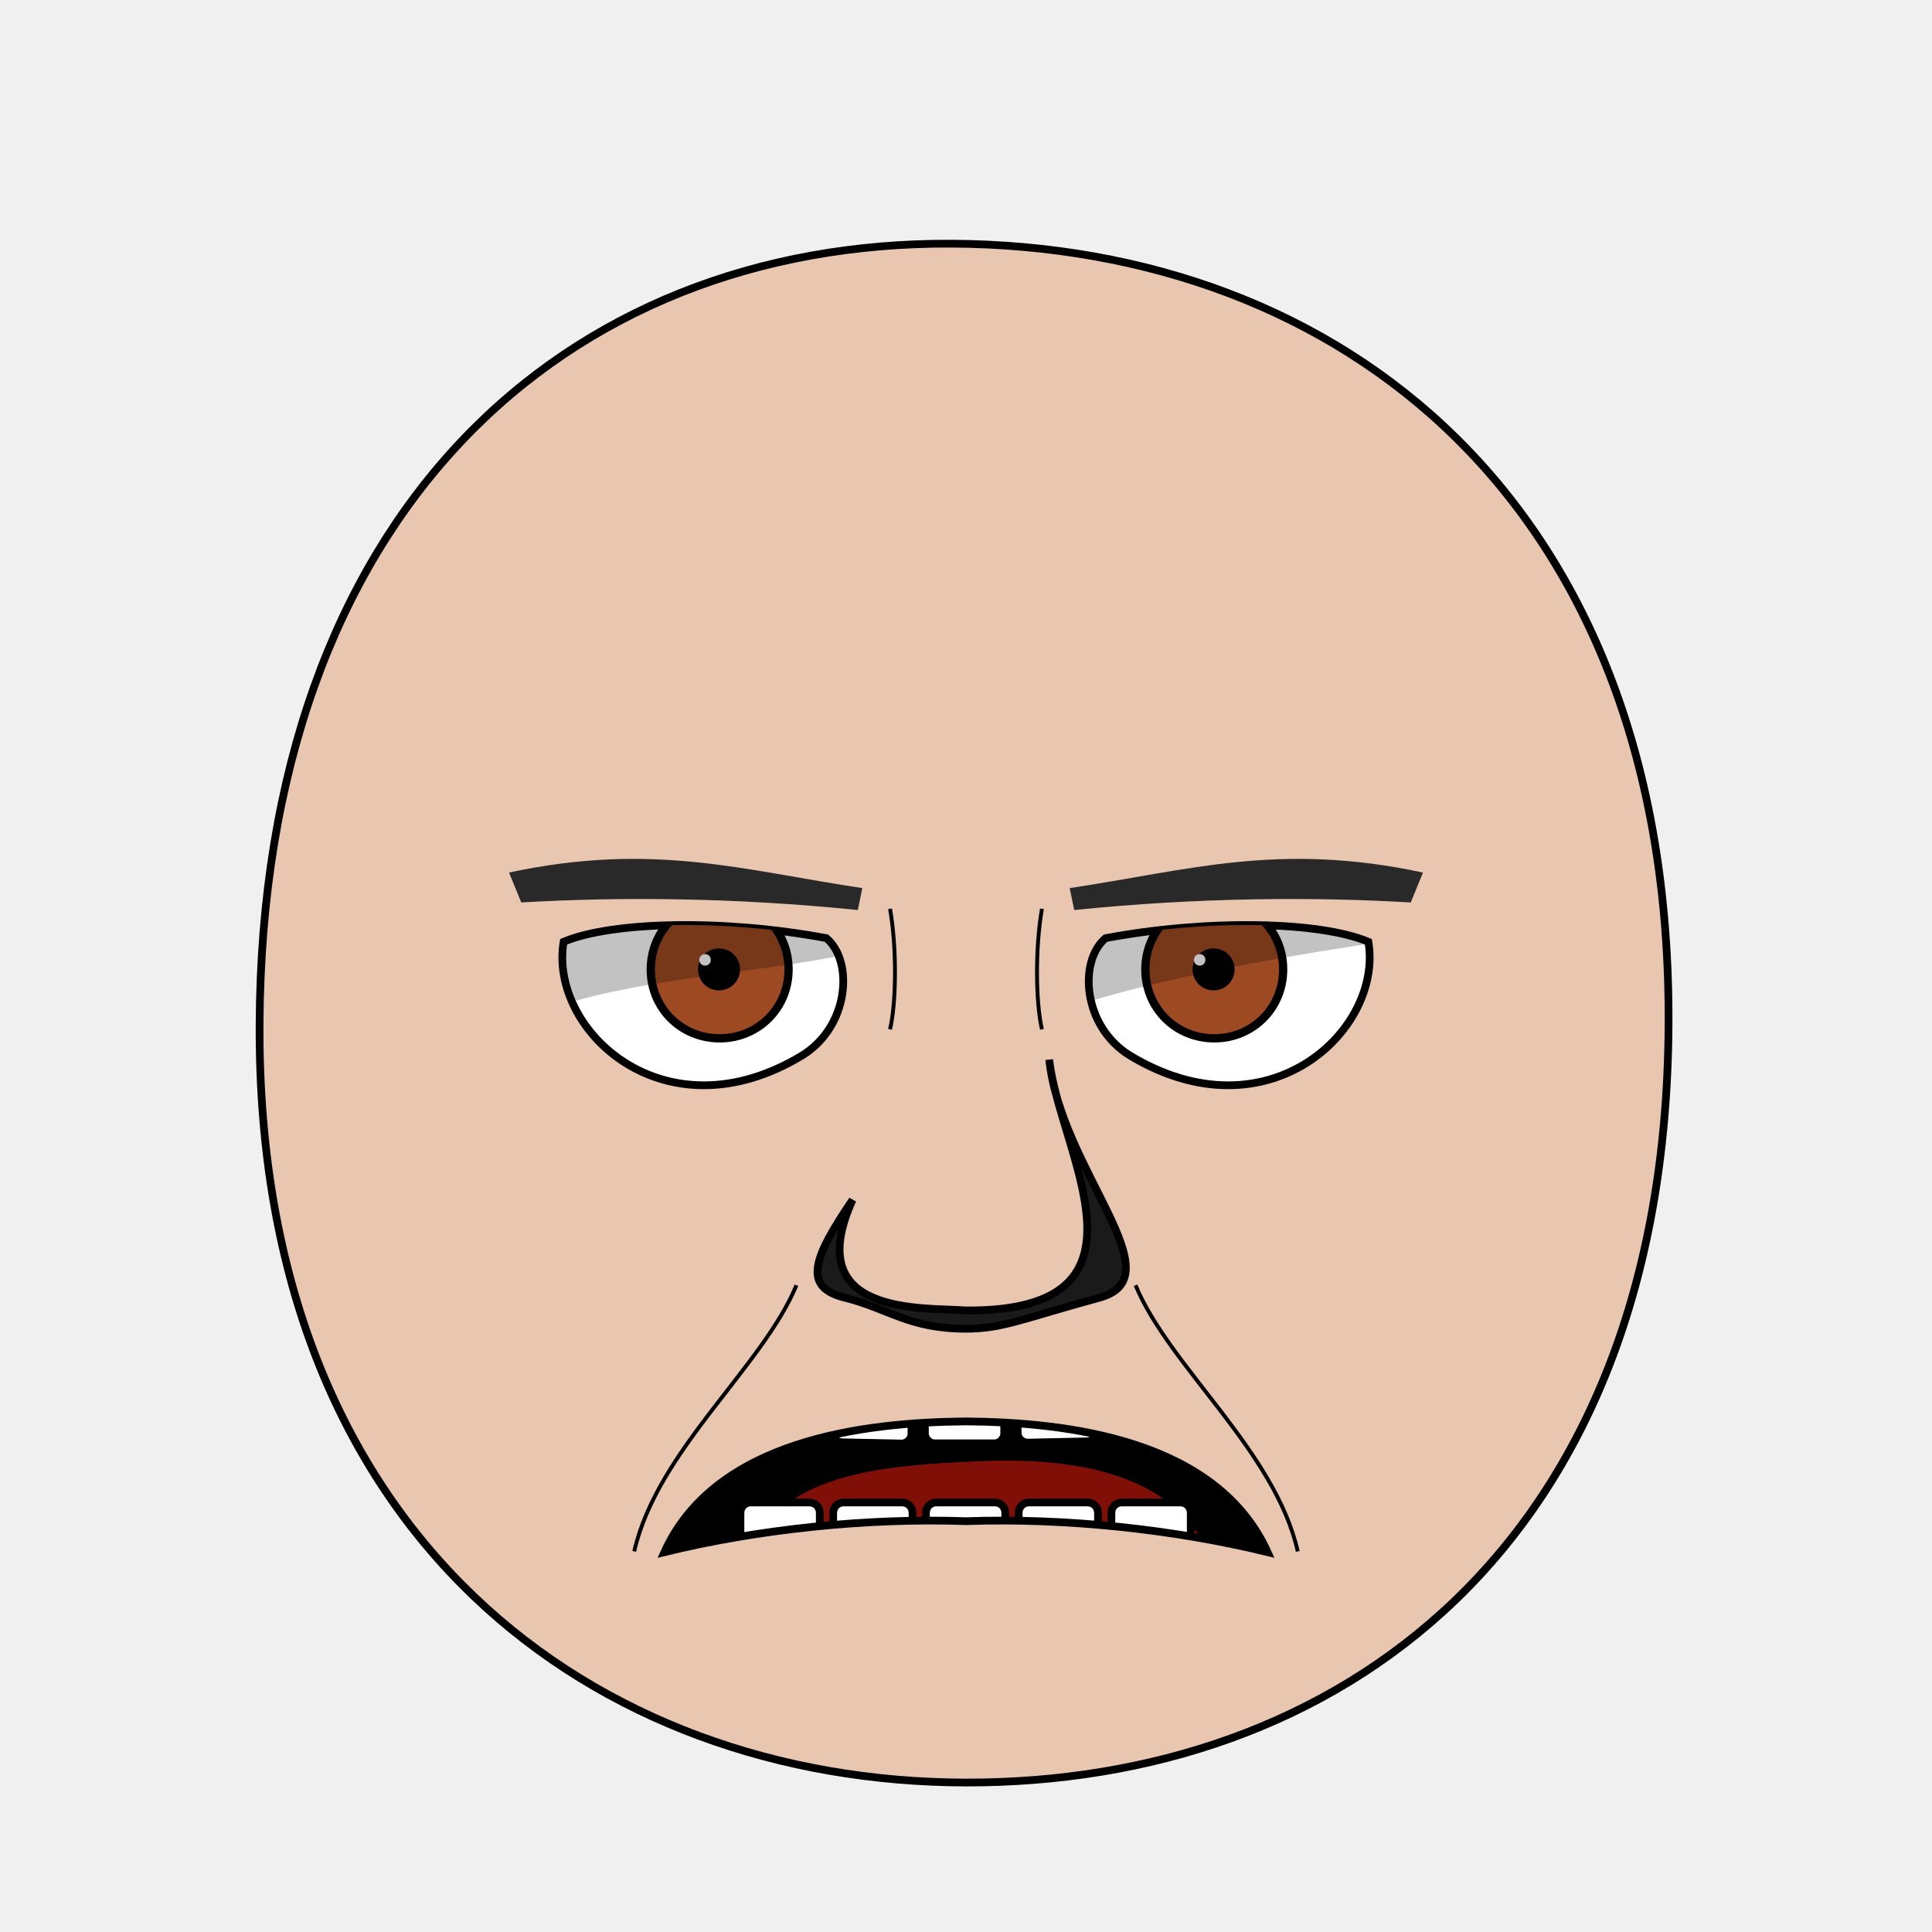
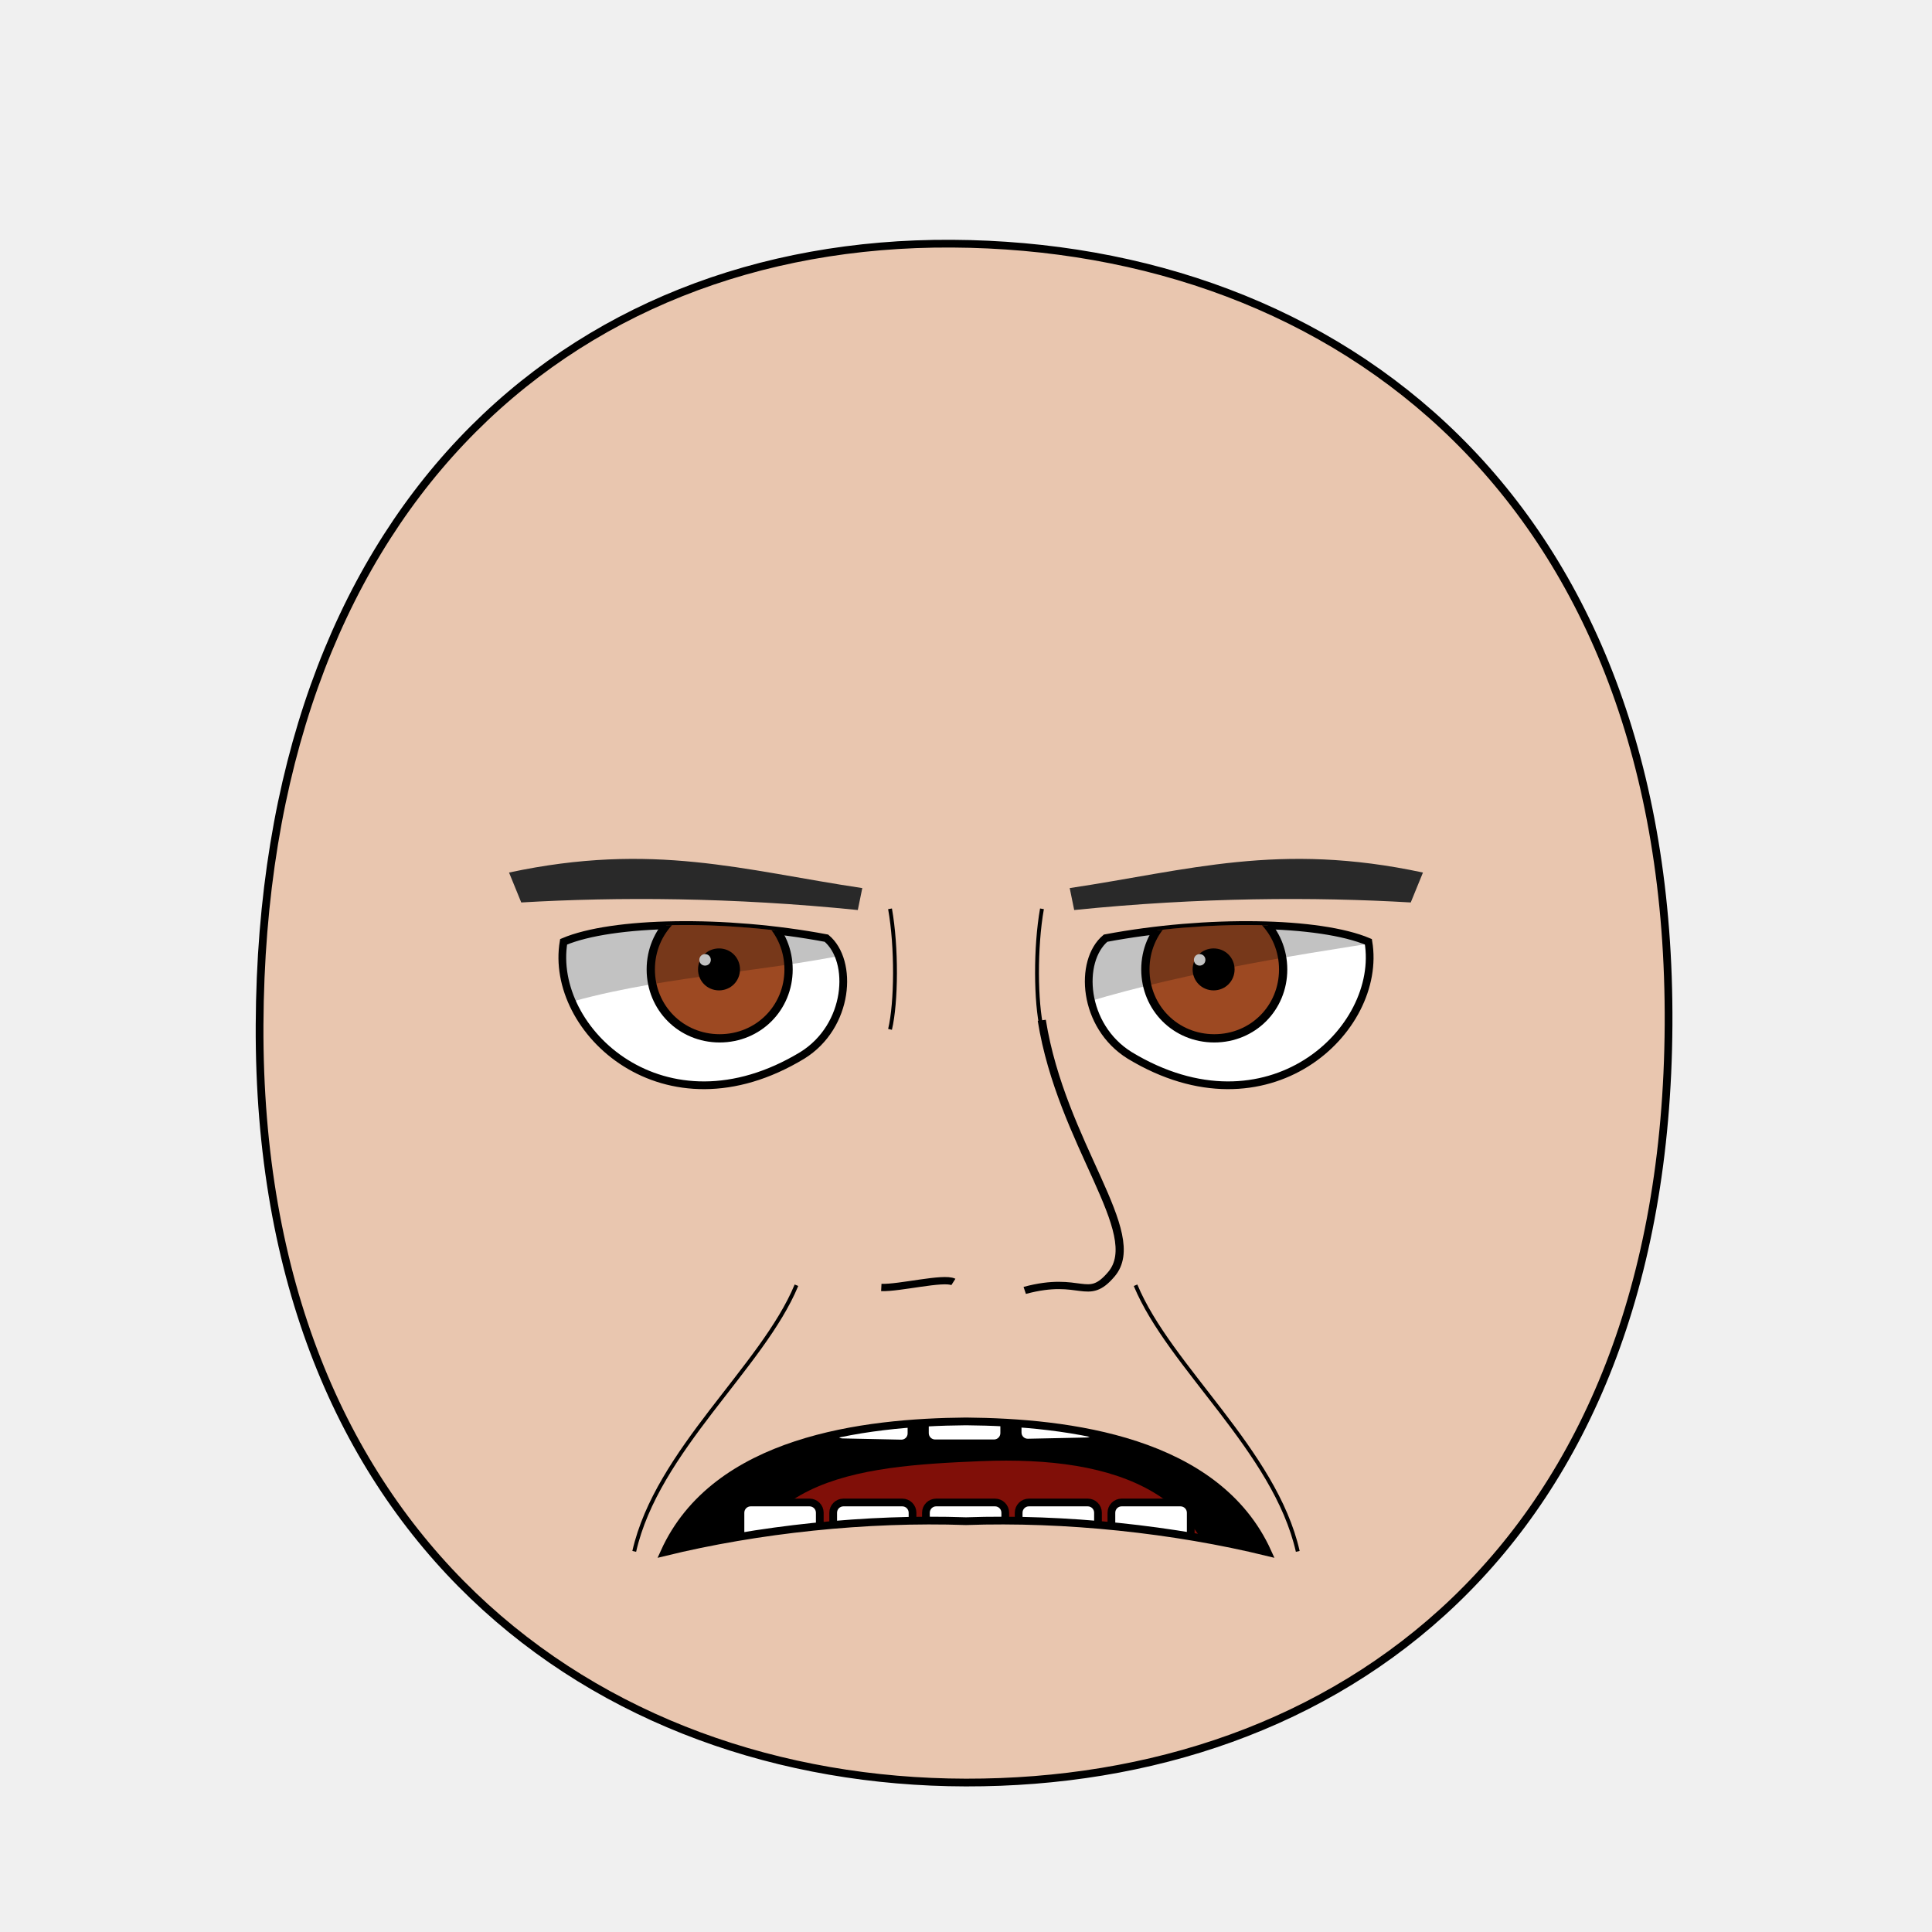
<svg xmlns="http://www.w3.org/2000/svg" xmlns:xlink="http://www.w3.org/1999/xlink" id="emoticon-front-view" viewBox="0 0 250 250" height="100%" width="100%" version="1.1">
  <defs id="defs">
    <clipPath id="clipPath-left-eye">
      <use transform="matrix(1,0,0,1,0,0)" x="0" width="1" xlink:href="#left-eye-outline" height="1" y="0" id="use-left-eye-outline-1" />
    </clipPath>
    <clipPath id="clipPath-right-eye">
      <use transform="matrix(-1,0,0,1,250,0)" id="use-left-eye-outline-2" y="0" height="250" xlink:href="#left-eye-outline" width="250" x="0" morph="fixed" />
    </clipPath>
    <clipPath id="clipPath-mouth" clipPathUnits="userSpaceOnUse">
      <use transform="matrix(1,0,0,1,0,0)" height="250" y="0" x="0" xlink:href="#mouth-outline" id="use-mouth-outline" width="250" />
    </clipPath>
  </defs>
  <g id="head">
    <path d="M 124.98,230.66 C 172.77,230.75 215.51,200.57 215.91,132.64 216.3,64.72 173.26,31.81 123.18,31.53 73.1,31.24 33.88,66.28 33.59,132.64 33.3,199.01 77.19,230.57 124.98,230.66 Z" style="fill:#e9c6af;stroke:#000000;stroke-width:1" id="head-outline" />
  </g>
  <g id="left-eye">
    <path d="m 106.938,121.399 c 3.523,2.958 2.982,11.391 -3.128,15.171 -17.83,10.79 -32.8,-3.25 -30.88,-14.7 6.275,-2.663 20.858,-2.943 34.008,-0.471 z" style="fill:#ffffff;stroke:#000000;stroke-width:1" id="left-eye-outline" />
    <g clip-path="url(#clipPath-left-eye)" id="left-eyeball">
      <g id="left-lens">
        <path d="M 1,0.5 C 1,0.78 0.78,1 0.5,1 0.22,1 0,0.78 0,0.5 0,0.22 0.22,0 0.5,0 0.78,0 1,0.22 1,0.5 z" transform="matrix(17.83,0,0,17.83,84.21,116.53)" style="fill:#9d4922;stroke:#000000;stroke-width:0.06" id="iris" morph="relative" />
        <path d="M 1,0.5 C 1,0.78 0.78,1 0.5,1 0.22,1 0,0.78 0,0.5 0,0.22 0.22,0 0.5,0 0.78,0 1,0.22 1,0.5 z" transform="matrix(4.64,0,0,4.64,90.72,123.12)" style="fill:#000000;stroke:#000000;stroke-width:0.17" id="pupil" morph="relative" />
        <path d="M 1,0.5 C 1,0.78 0.78,1 0.5,1 0.22,1 0,0.78 0,0.5 0,0.22 0.22,0 0.5,0 0.78,0 1,0.22 1,0.5 z" transform="matrix(1.49,0,0,1.49,90.49,123.46)" style="fill:#ffffff;stroke:none" id="glare" morph="transform-only" />
      </g>
      <path d="M 50,75 125,75 125,118.99 C 100.04,129.47 71.79,121.99 50,142.9 Z" style="opacity:0.24;fill:#000000;stroke:#000000;stroke-width:0px" id="left-lid-shadow" />
    </g>
  </g>
  <g id="right-eye">
    <use transform="matrix(-1,0,0,1,250,0)" id="right-eye-outline" y="0" height="250" xlink:href="#left-eye-outline" width="250" x="0" morph="fixed" />
    <g clip-path="url(#clipPath-right-eye)" id="right-eyeball">
      <use transform="matrix(1,0,0,1,64,0)" id="right-lens" y="0" height="1" xlink:href="#left-lens" width="1" x="0" morph="fixed" />
      <path d="M 125,135.96 125,75 200,75 200,118.41 C 184.51,121.78 145.42,124.69 125,135.96 Z" style="opacity:0.24;fill:#000000;stroke:#000000;stroke-width:0px" id="right-lid-shadow" />
    </g>
  </g>
  <path d="m 111,117.758 c -16.241,-1.652 -31.051,-1.711 -43.55,-0.98 l -1.58,-3.87 c 18.64,-4 30.35,-0.28 45.71,2.01 z" style="fill:#292929;stroke-width:1" id="left-eye-brow" />
-   <g id="nose">
-     <path d="M 110.32,155.27 C 103.46,170.41 119.54,169.14 125,169.57 151.09,169.76 137.05,149.07 135.77,137.11 137.27,151.44 152.27,165.19 142.28,167.92 132.29,170.64 129.73,171.94 125,171.94 117.6,171.94 114.93,169.31 109.34,167.93 103.76,166.56 105.24,162.74 110.32,155.27 Z" style="fill:#1a1a1a;stroke:#000000;stroke-width:1" id="nose-outline" />
+   <g id="nose" transform="matrix(1.145651,0,0,1.025692,-18.95605,-3.378799)">
+     <path d="m 116.088,165.721 c 2.017,0.092 7.051,-1.322 8.141,-0.698 m 9.984,-33.01 c 2.25,15.68 11.785,26.859 7.866,32.031 -2.746,3.624 -3.366,0.114 -9.792,2.046" style="fill:none;stroke:#000000;stroke-width:0.922" id="nose-path" />
  </g>
  <use transform="matrix(-1,0,0,1,250,0)" x="0" width="250" xlink:href="#left-eye-brow" height="250" y="0" id="right-eye-brow" />
  <g id="mouth">
    <g id="mouth-interior" clip-path="url(#clipPath-mouth)">
      <rect style="fill:#000000;stroke:none" id="mouth-background" x="68.16" width="119.944" height="66.556" y="159.934" />
      <path d="M 94.84,211.42 C 94.51,191.12 110.73,189.74 126.96,189.07 144.51,188.36 158.42,193.11 158.42,211.42 137.23,211.42 116.04,211.42 94.84,211.42 Z" style="fill:#800f08;stroke:none" id="tongue" />
      <g transform="matrix(1,0,0,1,0.5,-0.68)" morph="fix-children" id="upper-teeth">
        <rect width="10.356" x="96.362" ry="1.325" transform="matrix(0.991225,0.1321854,0,1,0,0)" rx="1.336" y="158.085" height="15.123" id="tooth-02" style="fill:#ffffff;fill-opacity:1;stroke:#000000;stroke-width:1.004;stroke-opacity:1" />
        <rect rx="1.325" y="169.917" height="15.123" transform="matrix(0.999781,0.02092668,0,1,0,0)" id="tooth-03" width="10.267" x="107.205" ry="1.325" style="fill:#ffffff;fill-opacity:1;stroke:#000000;stroke-width:1;stroke-opacity:1" />
        <rect width="10.265" x="119.182" ry="1.325" rx="1.325" y="172.327" height="15.123" id="tooth-04" style="fill:#ffffff;fill-opacity:1;stroke:#000000;stroke-opacity:1" />
        <rect rx="1.325" y="175.003" height="15.123" transform="matrix(0.999781,-0.02092669,0,1,0,0)" id="tooth-05" width="10.267" x="131.211" ry="1.325" style="fill:#ffffff;fill-opacity:1;stroke:#000000;stroke-width:1;stroke-opacity:1" />
        <rect width="10.394" x="144.894" ry="1.325" transform="matrix(0.9876076,-0.1569434,0,1,0,0)" rx="1.341" y="194.778" height="15.123" id="tooth-06" style="fill:#ffffff;fill-opacity:1;stroke:#000000;stroke-width:1.006;stroke-opacity:1" />
      </g>
      <g transform="matrix(1,0,0,1,0.5,22.33)" id="lower-teeth" morph="fix-children">
        <rect style="fill:#ffffff;fill-opacity:1;stroke:#000000;stroke-opacity:1" ry="1.325" x="95.315" width="10.265" id="tooth-09" height="15.123" y="172.091" rx="1.325" />
        <rect style="fill:#ffffff;fill-opacity:1;stroke:#000000;stroke-opacity:1" id="tooth-10" height="15.123" y="172.091" rx="1.325" ry="1.325" x="107.315" width="10.265" />
        <rect style="fill:#ffffff;fill-opacity:1;stroke:#000000;stroke-opacity:1" ry="1.325" x="119.315" width="10.265" id="tooth-11" height="15.123" y="172.091" rx="1.325" />
        <rect style="fill:#ffffff;fill-opacity:1;stroke:#000000;stroke-opacity:1" id="tooth-12" height="15.123" y="172.091" rx="1.325" ry="1.325" x="131.315" width="10.265" />
        <rect style="fill:#ffffff;fill-opacity:1;stroke:#000000;stroke-opacity:1" ry="1.325" x="143.315" width="10.265" id="tooth-13" height="15.123" y="172.091" rx="1.325" />
      </g>
    </g>
    <path style="fill:none;stroke:#000000;stroke-width:1px" d="M 164.03,200.85 C 151.94,197.89 137.81,196.39 125,196.84 112.19,196.39 98.06,197.89 85.97,200.85 92.56,186.31 111.81,184.04 125,183.93 138.19,184.04 157.44,186.31 164.03,200.85 Z" id="mouth-outline" />
  </g>
  <g id="wrinkles">
    <path d="M 115.17,117.6 C 116.05,122.56 116,129.68 115.17,133.2" style="fill:none;stroke:#000000;stroke-width:0.5" id="wrinkle-left-brow" />
    <path d="M 82.07,200.75 C 85.02,187.71 98.67,176.9 103.06,166.31" style="fill:none;stroke:#000000;stroke-width:0.5" id="wrinkle-left-cheek" />
    <use transform="matrix(-1,0,0,1,250,0)" morph="fixed" height="250" y="0" x="0" xlink:href="#wrinkle-left-brow" id="wrinkle-right-brow" width="250" />
    <use transform="matrix(-1,0,0,1,250,0)" morph="fixed" height="250" y="0" x="0" xlink:href="#wrinkle-left-cheek" id="wrinkle-right-cheek" width="250" />
  </g>
</svg>
